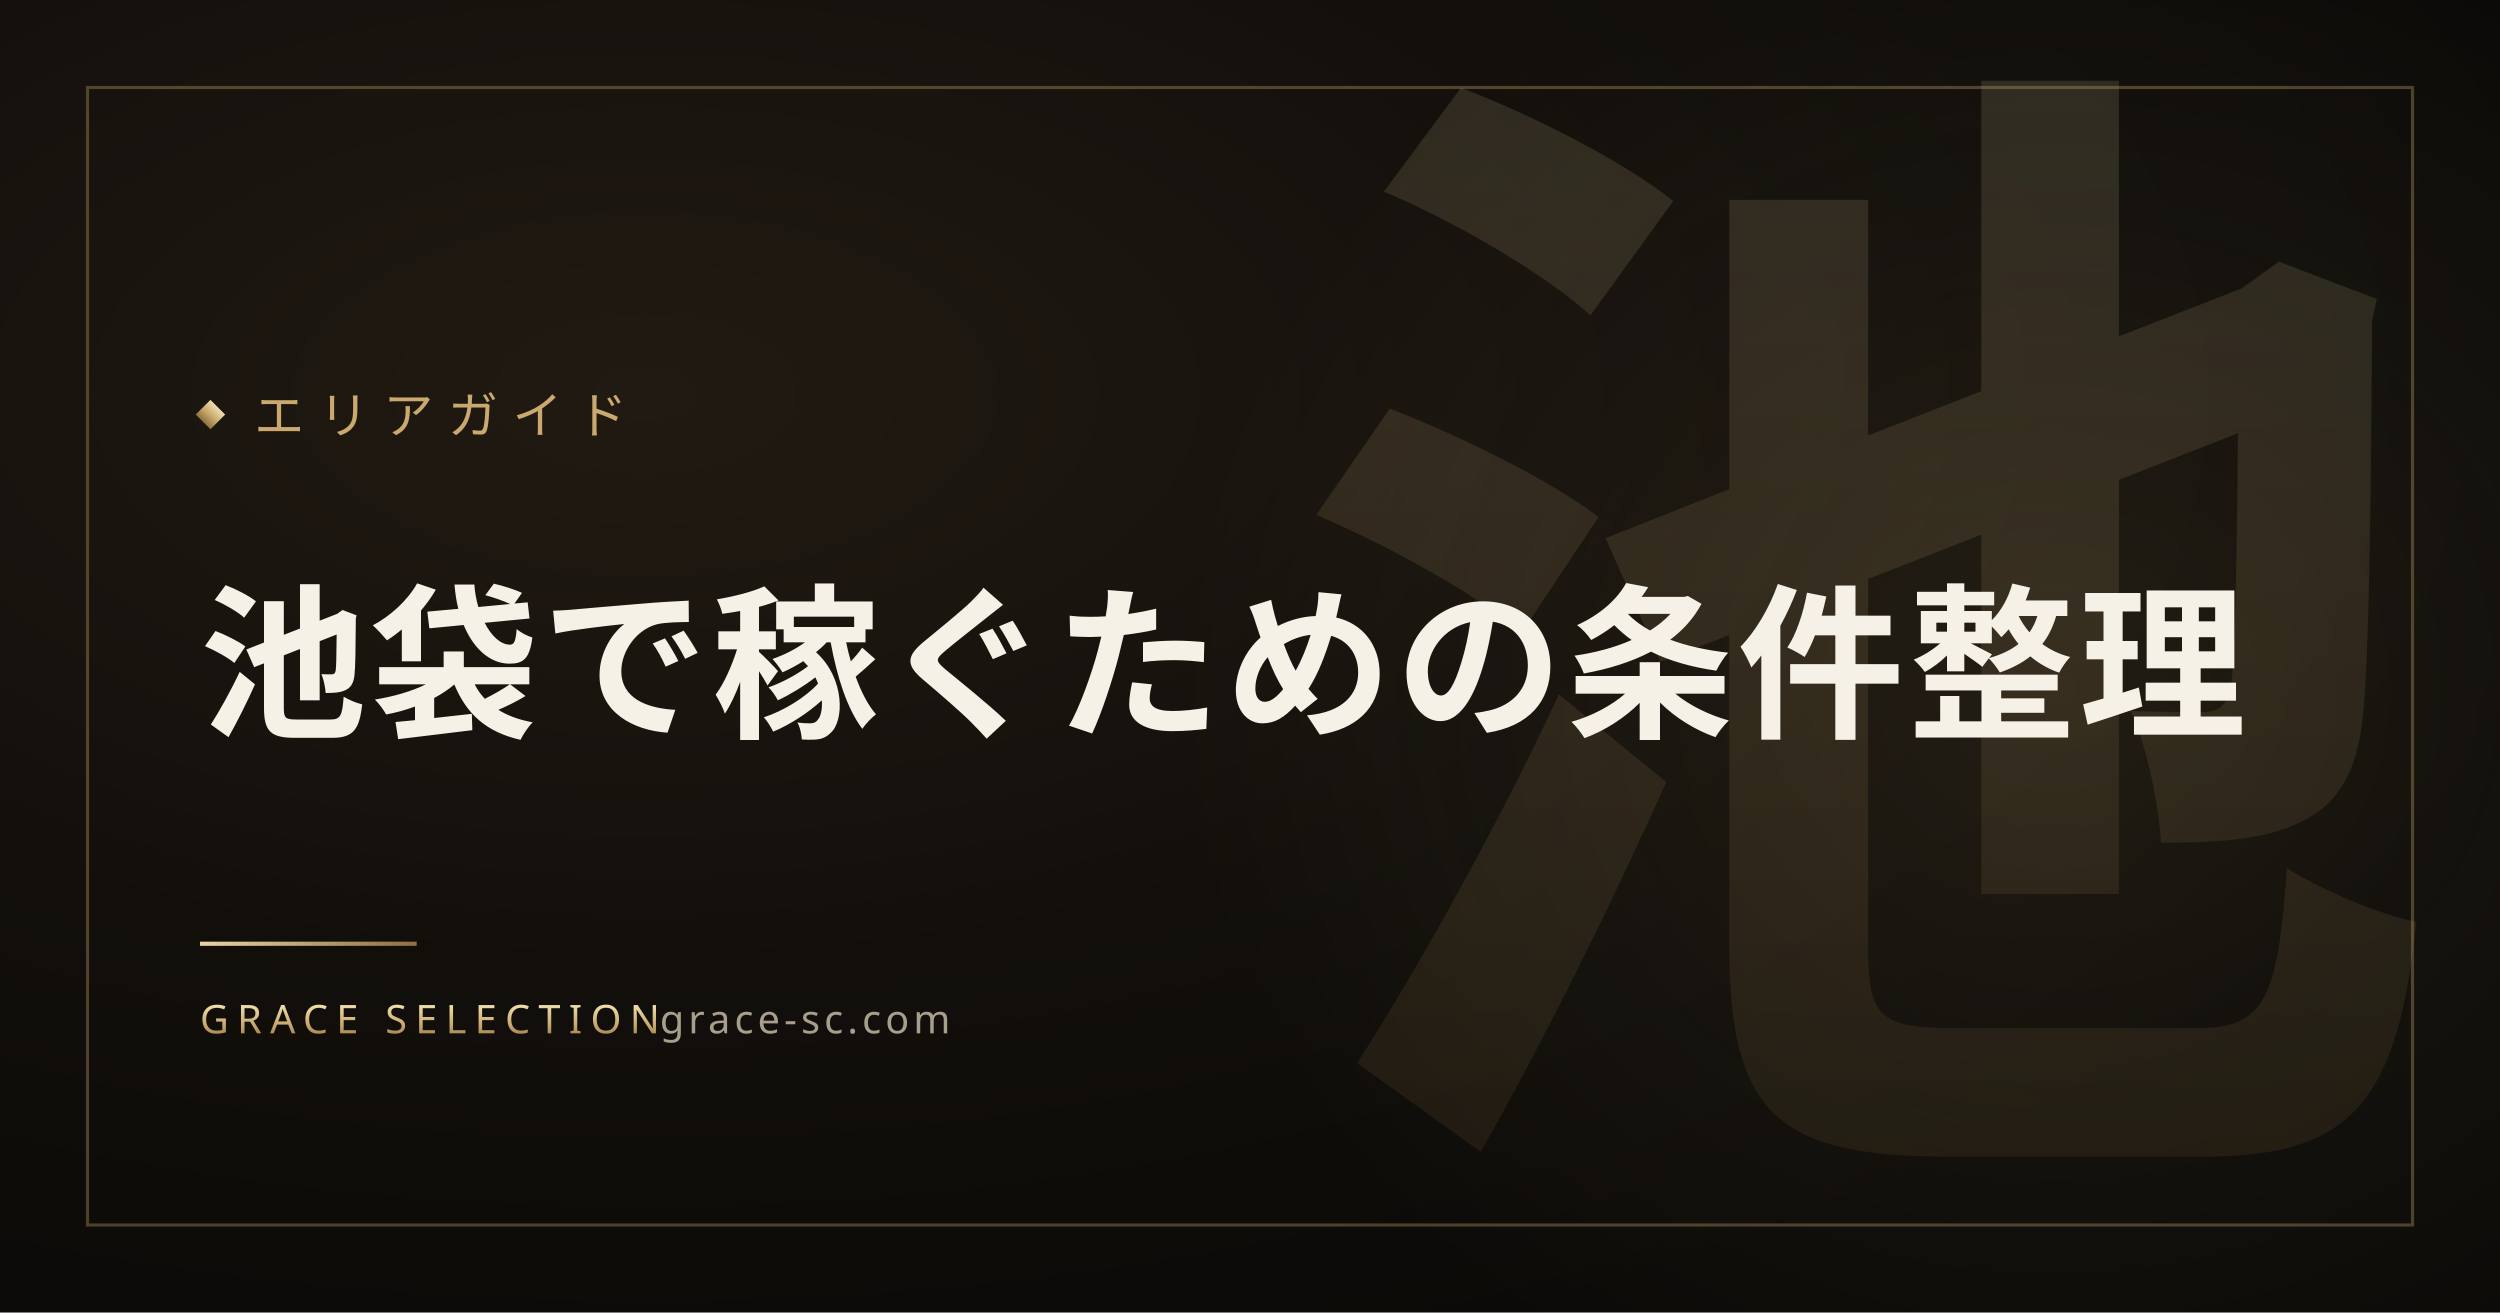
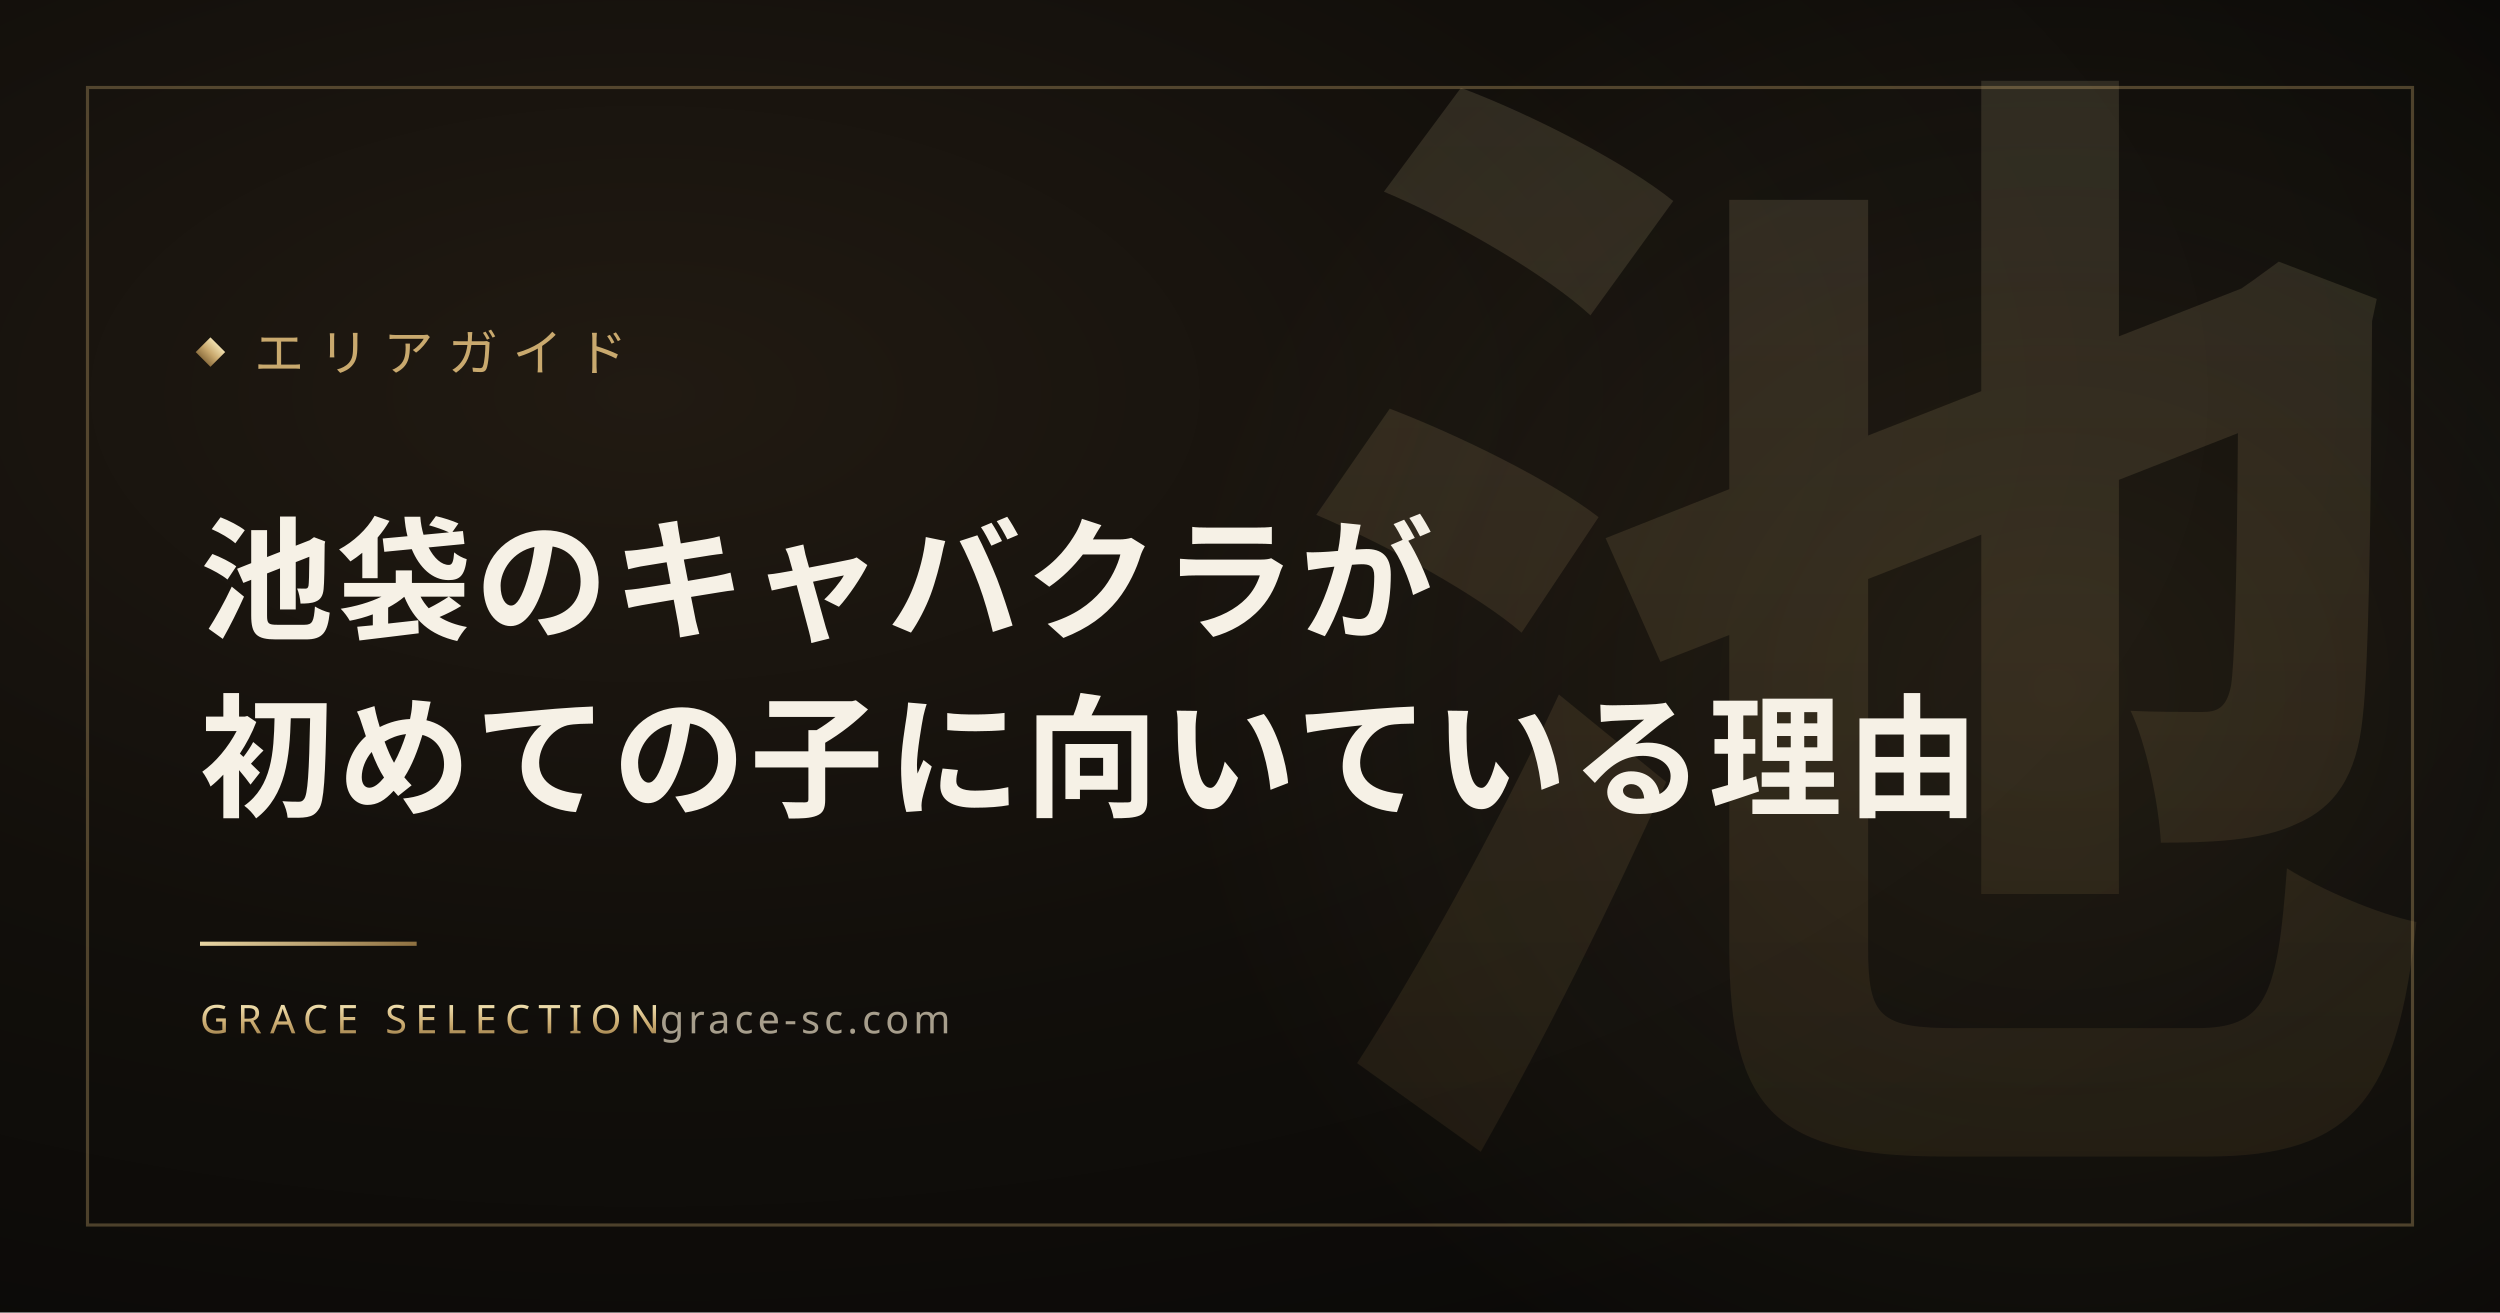
<svg xmlns="http://www.w3.org/2000/svg" viewBox="0 0 1200 630" width="1200" height="630" preserveAspectRatio="xMidYMid slice">
  <defs>
    <radialGradient id="warm" cx="26%" cy="30%" r="80%">
      <stop offset="0%" stop-color="#211A12" />
      <stop offset="55%" stop-color="#120F0B" />
      <stop offset="100%" stop-color="#0B0A08" />
    </radialGradient>
    <radialGradient id="lift" cx="50%" cy="50%" r="50%">
      <stop offset="0%" stop-color="#C9A96E" stop-opacity="0.10" />
      <stop offset="100%" stop-color="#C9A96E" stop-opacity="0" />
    </radialGradient>
    <linearGradient id="foil" x1="0" y1="0" x2="0" y2="1">
      <stop offset="0%" stop-color="#F0DFAE" />
      <stop offset="52%" stop-color="#C9A96E" />
      <stop offset="100%" stop-color="#8E7040" />
    </linearGradient>
    <linearGradient id="foilrule" x1="0" y1="0" x2="1" y2="0">
      <stop offset="0%" stop-color="#E8D5A3" />
      <stop offset="100%" stop-color="#8E7040" />
    </linearGradient>
  </defs>
  <rect width="1200" height="630" fill="url(#warm)" />
  <ellipse cx="985" cy="330" rx="420" ry="380" fill="url(#lift)" />
  <text x="1175" y="512" text-anchor="end" font-family="'Noto Serif JP','Hiragino Mincho ProN','Yu Mincho','BIZ UDPMincho',serif" font-size="560" font-weight="600" fill="url(#foil)" opacity="0.13">池</text>
  <rect x="42" y="42" width="1116" height="546" fill="none" stroke="#C9A96E" stroke-opacity="0.34" stroke-width="1.5" />
-   <rect x="96" y="194" width="10" height="10" transform="rotate(45 101 199)" fill="url(#foil)" />
-   <text x="122" y="208" font-family="'Noto Sans JP','Hiragino Sans','Yu Gothic','Meiryo',sans-serif" font-size="24" letter-spacing="7" font-weight="500" fill="#C9A96E">エリアガイド</text>
-   <text x="96" y="348" font-family="'Noto Serif JP','Hiragino Mincho ProN','Yu Mincho','BIZ UDPMincho',serif" font-size="80" font-weight="600" fill="#F6F1E6" letter-spacing="2">池袋で稼ぐための条件整理</text>
+   <rect x="96" y="164" width="10" height="10" transform="rotate(45 101 169)" fill="url(#foil)" />
+   <text x="122" y="178" font-family="'Noto Sans JP','Hiragino Sans','Yu Gothic','Meiryo',sans-serif" font-size="24" letter-spacing="7" font-weight="500" fill="#C9A96E">エリアガイド</text>
+   <text x="96" y="302" font-family="'Noto Serif JP','Hiragino Mincho ProN','Yu Mincho','BIZ UDPMincho',serif" font-size="64" font-weight="600" fill="#F6F1E6" letter-spacing="2">池袋のキャバクラが</text>
+   <text x="96" y="387" font-family="'Noto Serif JP','Hiragino Mincho ProN','Yu Mincho','BIZ UDPMincho',serif" font-size="64" font-weight="600" fill="#F6F1E6" letter-spacing="2">初めての子に向いている理由</text>
  <rect x="96" y="452" width="104" height="2" fill="url(#foilrule)" />
  <text x="96" y="496" font-family="'Noto Sans JP','Hiragino Sans','Yu Gothic','Meiryo',sans-serif" font-size="19" letter-spacing="4" font-weight="500" fill="url(#foil)">GRACE SELECTION<tspan fill="#A79E8C" letter-spacing="2" font-weight="400">　grace-sc.com</tspan>
  </text>
</svg>
